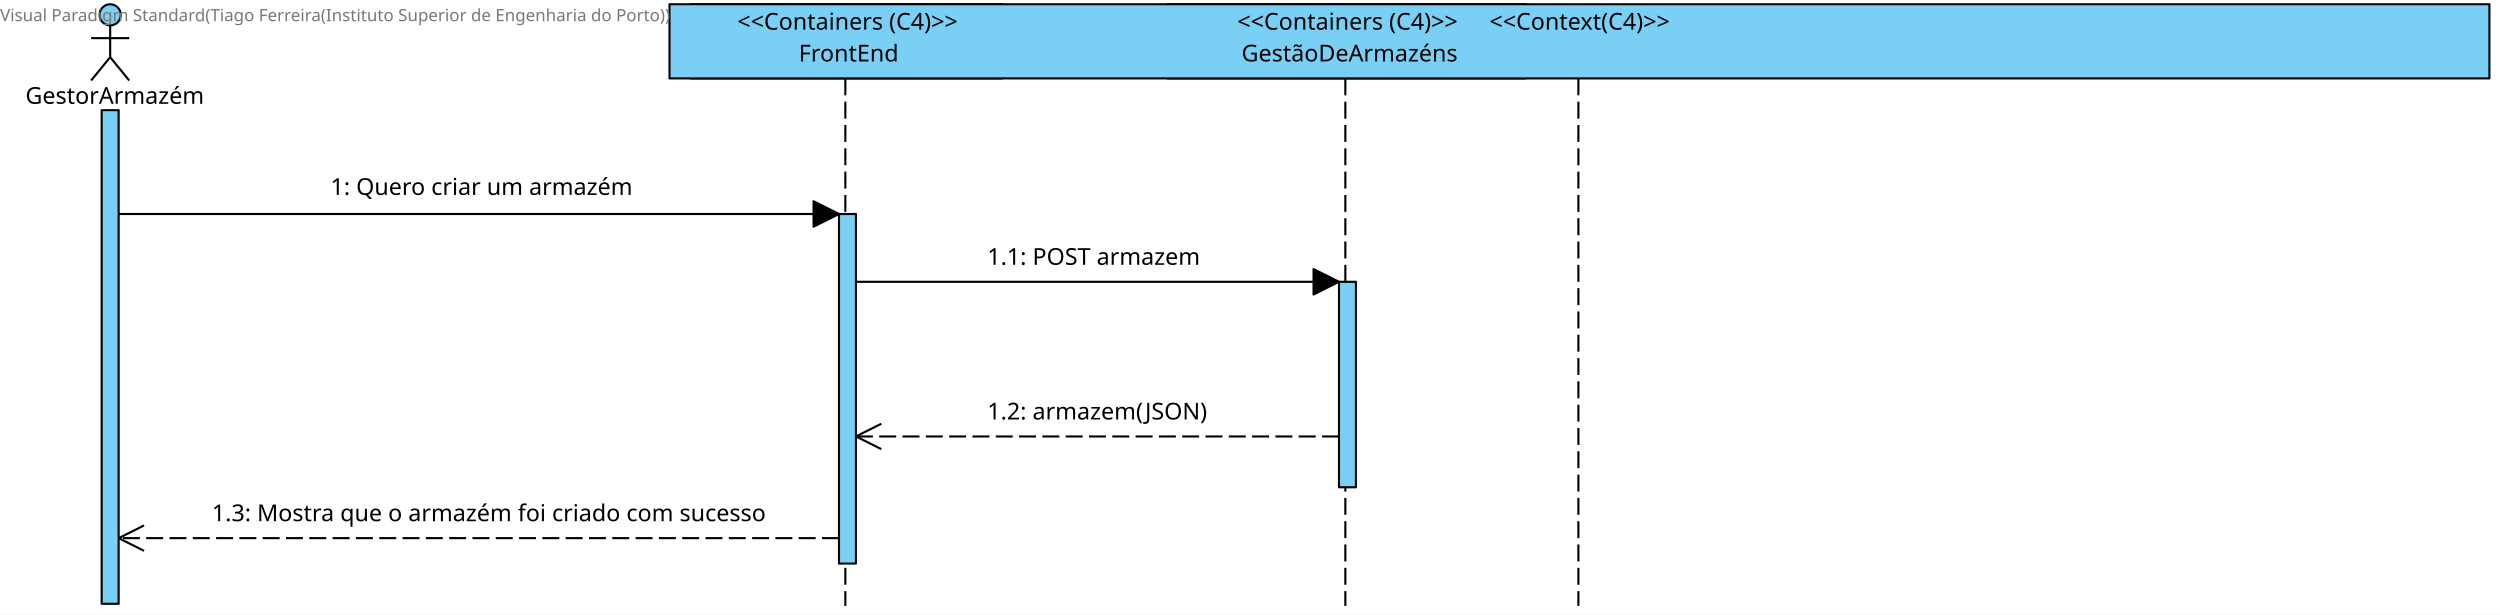
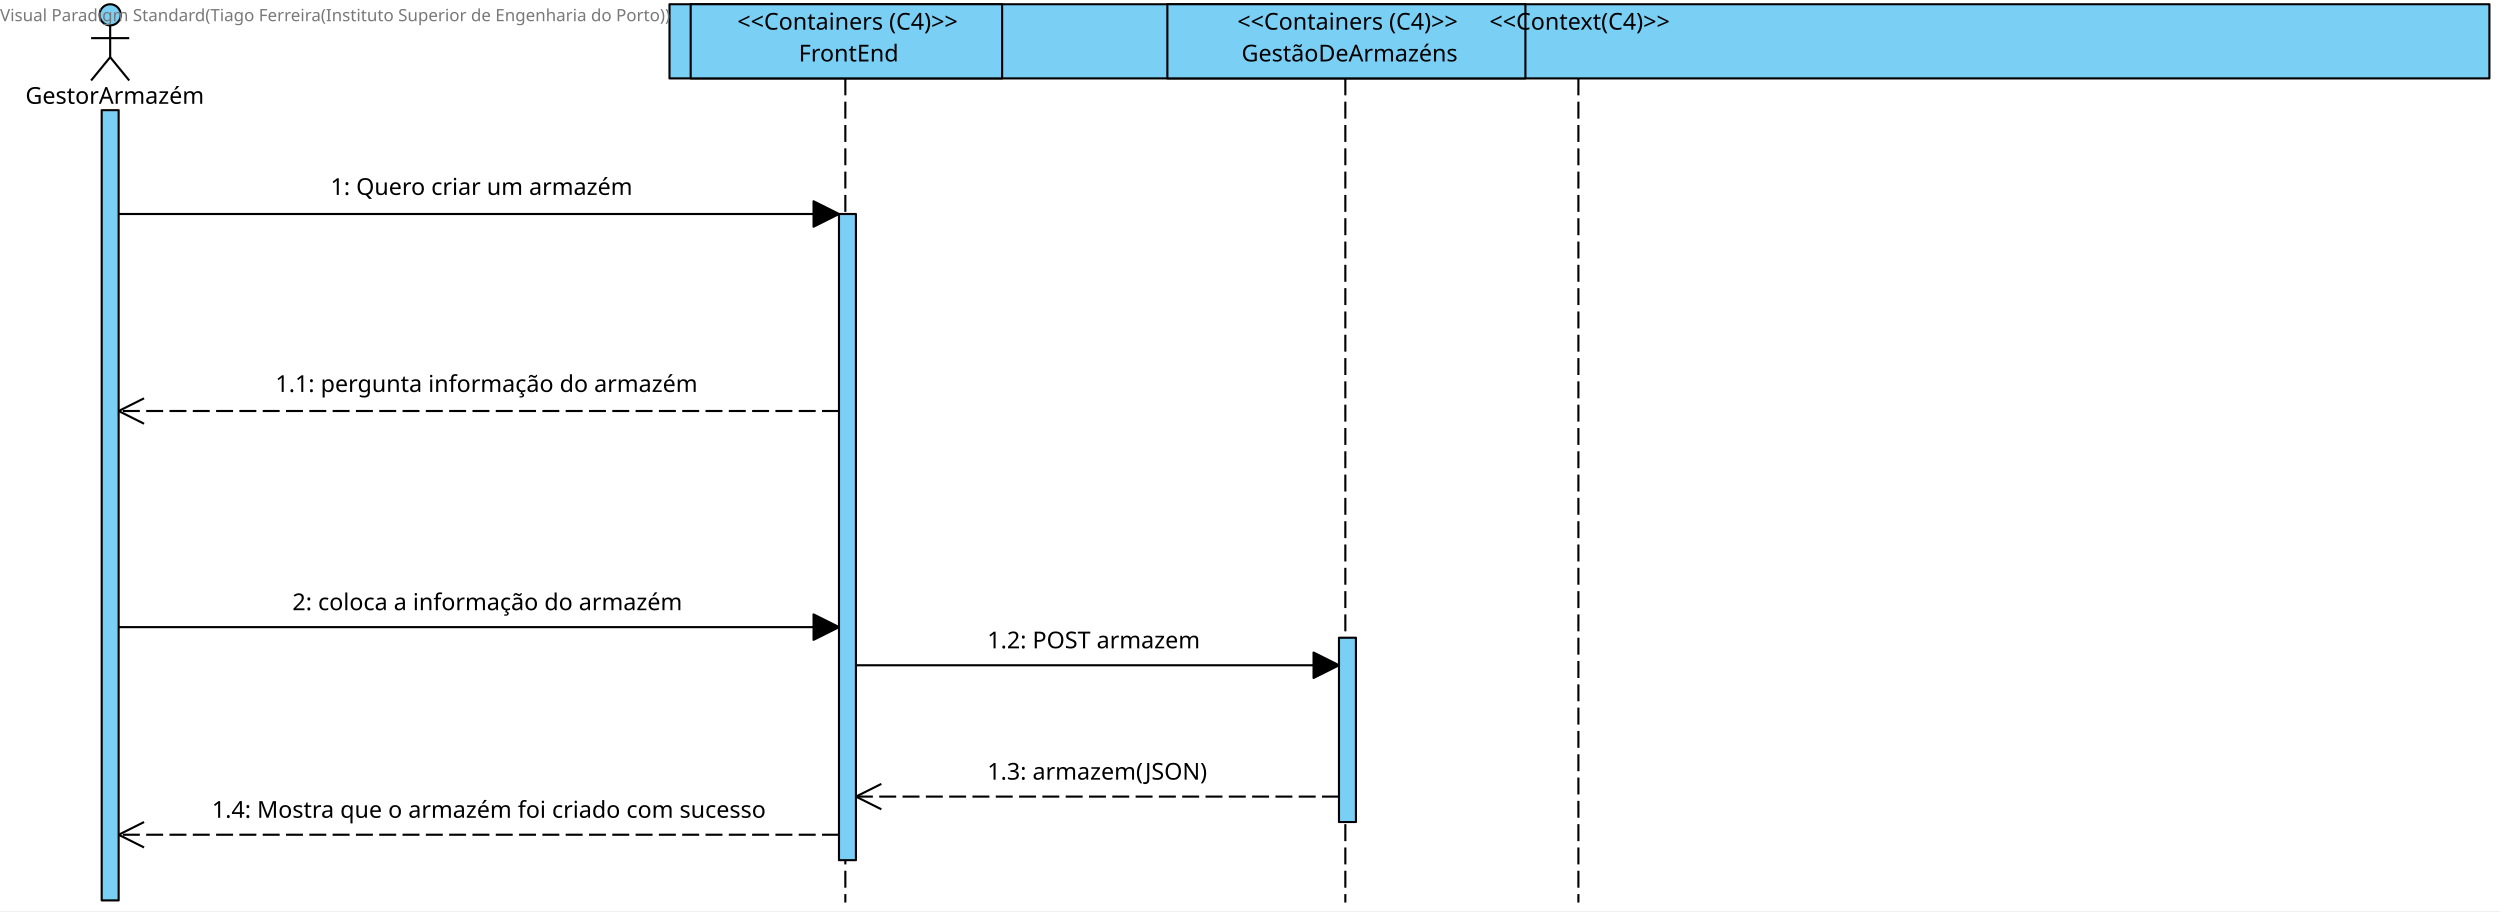
- <svg xmlns="http://www.w3.org/2000/svg" fill-opacity="0" color-rendering="auto" color-interpolation="auto" text-rendering="auto" stroke="rgb(0,0,0)" stroke-linecap="square" width="1180" stroke-miterlimit="10" shape-rendering="auto" stroke-opacity="0" fill="rgb(0,0,0)" stroke-dasharray="none" font-weight="normal" stroke-width="1" height="290" font-family="'Dialog'" font-style="normal" stroke-linejoin="miter" font-size="12px" stroke-dashoffset="0" image-rendering="auto">
+ <svg xmlns="http://www.w3.org/2000/svg" fill-opacity="0" color-rendering="auto" color-interpolation="auto" text-rendering="auto" stroke="rgb(0,0,0)" stroke-linecap="square" width="1180" stroke-miterlimit="10" shape-rendering="auto" stroke-opacity="0" fill="rgb(0,0,0)" stroke-dasharray="none" font-weight="normal" stroke-width="1" height="430" font-family="'Dialog'" font-style="normal" stroke-linejoin="miter" font-size="12px" stroke-dashoffset="0" image-rendering="auto">
  <defs id="genericDefs" />
  <g>
    <defs id="defs1">
      <clipPath clipPathUnits="userSpaceOnUse" id="clipPath1">
-         <path d="M-7 -7 L71 -7 L71 295 L-7 295 L-7 -7 Z" />
+         <path d="M-7 -7 L71 -7 L71 435 L-7 435 L-7 -7 Z" />
      </clipPath>
      <clipPath clipPathUnits="userSpaceOnUse" id="clipPath2">
-         <path d="M-7 -7 L159 -7 L159 295 L-7 295 L-7 -7 Z" />
+         <path d="M-7 -7 L871 -7 L871 435 L-7 435 L-7 -7 Z" />
      </clipPath>
      <clipPath clipPathUnits="userSpaceOnUse" id="clipPath3">
-         <path d="M-7 -7 L181 -7 L181 295 L-7 295 L-7 -7 Z" />
+         <path d="M-7 -7 L159 -7 L159 435 L-7 435 L-7 -7 Z" />
      </clipPath>
      <clipPath clipPathUnits="userSpaceOnUse" id="clipPath4">
-         <path d="M-7 -7 L19 -7 L19 176 L-7 176 L-7 -7 Z" />
+         <path d="M-7 -7 L181 -7 L181 435 L-7 435 L-7 -7 Z" />
      </clipPath>
      <clipPath clipPathUnits="userSpaceOnUse" id="clipPath5">
-         <path d="M-7 -7 L19 -7 L19 108 L-7 108 L-7 -7 Z" />
+         <path d="M-7 -7 L19 -7 L19 316 L-7 316 L-7 -7 Z" />
      </clipPath>
      <clipPath clipPathUnits="userSpaceOnUse" id="clipPath6">
-         <path d="M-7 -7 L871 -7 L871 295 L-7 295 L-7 -7 Z" />
+         <path d="M-7 -7 L19 -7 L19 98 L-7 98 L-7 -7 Z" />
      </clipPath>
      <clipPath clipPathUnits="userSpaceOnUse" id="clipPath7">
+         <path d="M-101 -15 L202 -15 L202 30 L-101 30 L-101 -15 Z" />
+       </clipPath>
+       <clipPath clipPathUnits="userSpaceOnUse" id="clipPath8">
        <path d="M-860 -15 L1720 -15 L1720 30 L-860 30 L-860 -15 Z" />
-       </clipPath>
-       <clipPath clipPathUnits="userSpaceOnUse" id="clipPath8">
-         <path d="M-170 -30 L340 -30 L340 60 L-170 60 L-170 -30 Z" />
      </clipPath>
      <clipPath clipPathUnits="userSpaceOnUse" id="clipPath9">
        <path d="M-148 -30 L296 -30 L296 60 L-148 60 L-148 -30 Z" />
      </clipPath>
      <clipPath clipPathUnits="userSpaceOnUse" id="clipPath10">
-         <path d="M-101 -15 L202 -15 L202 30 L-101 30 L-101 -15 Z" />
+         <path d="M-170 -30 L340 -30 L340 60 L-170 60 L-170 -30 Z" />
      </clipPath>
      <clipPath clipPathUnits="userSpaceOnUse" id="clipPath11">
-         <path d="M0 0 L444 0 L444 104 L0 104 L0 0 Z" />
+         <path d="M0 0 L790 0 L790 104 L0 104 L0 0 Z" />
      </clipPath>
      <clipPath clipPathUnits="userSpaceOnUse" id="clipPath12">
-         <path d="M296 29 L296 44 L141 44 L141 29 ZM97 0 L97 1 L0 1 L0 104 L444 104 L444 0 Z" />
+         <path d="M296 29 L296 44 L141 44 L141 29 ZM97 0 L97 1 L0 1 L0 104 L790 104 L790 0 Z" />
      </clipPath>
      <clipPath clipPathUnits="userSpaceOnUse" id="clipPath13">
        <path d="M0 0 L332 0 L332 104 L0 104 L0 0 Z" />
      </clipPath>
      <clipPath clipPathUnits="userSpaceOnUse" id="clipPath14">
-         <path d="M224 30 L224 45 L103 45 L103 30 ZM0 0 L0 104 L102 104 L102 103 L226 103 L226 104 L332 104 L332 0 Z" />
+         <path d="M224 30 L224 45 L103 45 L103 30 ZM0 0 L0 104 L102 104 L102 92 L226 92 L226 104 L332 104 L332 0 Z" />
      </clipPath>
      <clipPath clipPathUnits="userSpaceOnUse" id="clipPath15">
-         <path d="M226 30 L226 45 L102 45 L102 30 ZM0 0 L0 78 L7 78 L7 93 L0 93 L0 104 L332 104 L332 0 Z" />
+         <path d="M226 30 L226 45 L102 45 L102 30 ZM0 0 L0 48 L7 48 L7 63 L0 63 L0 104 L332 104 L332 0 Z" />
      </clipPath>
      <clipPath clipPathUnits="userSpaceOnUse" id="clipPath16">
+         <path d="M0 0 L444 0 L444 104 L0 104 L0 0 Z" />
+       </clipPath>
+       <clipPath clipPathUnits="userSpaceOnUse" id="clipPath17">
        <path d="M355 30 L355 45 L85 45 L85 30 ZM0 0 L0 104 L444 104 L444 0 Z" />
      </clipPath>
-       <clipPath clipPathUnits="userSpaceOnUse" id="clipPath17">
+       <clipPath clipPathUnits="userSpaceOnUse" id="clipPath18">
+         <path d="M322 29 L322 44 L115 44 L115 29 ZM0 0 L0 104 L444 104 L444 0 Z" />
+       </clipPath>
+       <clipPath clipPathUnits="userSpaceOnUse" id="clipPath19">
+         <path d="M317 30 L317 45 L122 45 L122 30 ZM0 0 L0 104 L444 104 L444 0 Z" />
+       </clipPath>
+       <clipPath clipPathUnits="userSpaceOnUse" id="clipPath20">
+         <path d="M-195 -15 L390 -15 L390 30 L-195 30 L-195 -15 Z" />
+       </clipPath>
+       <clipPath clipPathUnits="userSpaceOnUse" id="clipPath21">
+         <path d="M-207 -15 L414 -15 L414 30 L-207 30 L-207 -15 Z" />
+       </clipPath>
+       <clipPath clipPathUnits="userSpaceOnUse" id="clipPath22">
        <path d="M-270 -15 L540 -15 L540 30 L-270 30 L-270 -15 Z" />
      </clipPath>
-       <clipPath clipPathUnits="userSpaceOnUse" id="clipPath18">
+       <clipPath clipPathUnits="userSpaceOnUse" id="clipPath23">
        <path d="M-124 -15 L248 -15 L248 30 L-124 30 L-124 -15 Z" />
      </clipPath>
-       <clipPath clipPathUnits="userSpaceOnUse" id="clipPath19">
+       <clipPath clipPathUnits="userSpaceOnUse" id="clipPath24">
        <path d="M-121 -15 L242 -15 L242 30 L-121 30 L-121 -15 Z" />
      </clipPath>
-       <clipPath clipPathUnits="userSpaceOnUse" id="clipPath20">
+       <clipPath clipPathUnits="userSpaceOnUse" id="clipPath25">
        <path d="M-155 -15 L310 -15 L310 30 L-155 30 L-155 -15 Z" />
      </clipPath>
    </defs>
    <g fill="white" text-rendering="geometricPrecision" fill-opacity="1" stroke-opacity="1" stroke="white">
-       <rect x="0" width="1180" height="290" y="0" stroke="none" />
+       <rect x="0" width="1180" height="430" y="0" stroke="none" />
    </g>
    <g font-size="11px" transform="translate(22,2)" fill-opacity="1" fill="rgb(122,207,245)" text-rendering="geometricPrecision" image-rendering="optimizeQuality" font-family="sans-serif" stroke="rgb(122,207,245)" stroke-opacity="1">
      <circle r="5" clip-path="url(#clipPath1)" cx="30" cy="5" stroke="none" />
-       <rect x="26" width="8" height="233" y="50" clip-path="url(#clipPath1)" stroke="none" />
+       <rect x="26" width="8" height="373" y="50" clip-path="url(#clipPath1)" stroke="none" />
    </g>
    <g stroke-linecap="butt" font-size="11px" transform="translate(22,2)" fill-opacity="1" fill="black" text-rendering="geometricPrecision" image-rendering="optimizeQuality" font-family="sans-serif" stroke-linejoin="round" stroke="black" stroke-opacity="1" stroke-miterlimit="0">
      <circle fill="none" r="5" clip-path="url(#clipPath1)" cx="30" cy="5" />
-       <rect fill="none" x="26" width="8" height="233" y="50" clip-path="url(#clipPath1)" />
+       <rect fill="none" x="26" width="8" height="373" y="50" clip-path="url(#clipPath1)" />
      <line y2="25" fill="none" x1="30" clip-path="url(#clipPath1)" x2="30" y1="10" />
      <line y2="36" fill="none" x1="30" clip-path="url(#clipPath1)" x2="21" y1="25" />
      <line y2="36" fill="none" x1="30" clip-path="url(#clipPath1)" x2="39" y1="25" />
      <line y2="16" fill="none" x1="21" clip-path="url(#clipPath1)" x2="39" y1="16" />
    </g>
+     <g font-size="11px" transform="translate(316,2)" fill-opacity="1" fill="rgb(122,207,245)" text-rendering="geometricPrecision" image-rendering="optimizeQuality" font-family="sans-serif" stroke="rgb(122,207,245)" stroke-opacity="1">
+       <rect x="0" width="859" height="35" y="0" clip-path="url(#clipPath2)" stroke="none" />
+     </g>
+     <g stroke-linecap="butt" font-size="11px" transform="translate(316,2)" fill-opacity="1" fill="black" text-rendering="geometricPrecision" image-rendering="optimizeQuality" font-family="sans-serif" stroke-linejoin="round" stroke="black" stroke-opacity="1" stroke-miterlimit="0">
+       <rect fill="none" x="0" width="859" height="35" y="0" clip-path="url(#clipPath2)" />
+       <line clip-path="url(#clipPath2)" fill="none" x1="429" x2="429" y1="35" y2="424" stroke-linejoin="bevel" stroke-dasharray="8,3" />
+     </g>
    <g font-size="11px" transform="translate(326,2)" fill-opacity="1" fill="rgb(122,207,245)" text-rendering="geometricPrecision" image-rendering="optimizeQuality" font-family="sans-serif" stroke="rgb(122,207,245)" stroke-opacity="1">
-       <rect x="0" width="147" height="35" y="0" clip-path="url(#clipPath2)" stroke="none" />
+       <rect x="0" width="147" height="35" y="0" clip-path="url(#clipPath3)" stroke="none" />
    </g>
    <g stroke-linecap="butt" font-size="11px" transform="translate(326,2)" fill-opacity="1" fill="black" text-rendering="geometricPrecision" image-rendering="optimizeQuality" font-family="sans-serif" stroke-linejoin="round" stroke="black" stroke-opacity="1" stroke-miterlimit="0">
-       <rect fill="none" x="0" width="147" height="35" y="0" clip-path="url(#clipPath2)" />
-       <line clip-path="url(#clipPath2)" fill="none" x1="73" x2="73" y1="35" y2="284" stroke-linejoin="bevel" stroke-dasharray="8,3" />
+       <rect fill="none" x="0" width="147" height="35" y="0" clip-path="url(#clipPath3)" />
+       <line clip-path="url(#clipPath3)" fill="none" x1="73" x2="73" y1="35" y2="424" stroke-linejoin="bevel" stroke-dasharray="8,3" />
    </g>
    <g font-size="11px" transform="translate(551,2)" fill-opacity="1" fill="rgb(122,207,245)" text-rendering="geometricPrecision" image-rendering="optimizeQuality" font-family="sans-serif" stroke="rgb(122,207,245)" stroke-opacity="1">
-       <rect x="0" width="169" height="35" y="0" clip-path="url(#clipPath3)" stroke="none" />
+       <rect x="0" width="169" height="35" y="0" clip-path="url(#clipPath4)" stroke="none" />
    </g>
    <g stroke-linecap="butt" font-size="11px" transform="translate(551,2)" fill-opacity="1" fill="black" text-rendering="geometricPrecision" image-rendering="optimizeQuality" font-family="sans-serif" stroke-linejoin="round" stroke="black" stroke-opacity="1" stroke-miterlimit="0">
-       <rect fill="none" x="0" width="169" height="35" y="0" clip-path="url(#clipPath3)" />
-       <line clip-path="url(#clipPath3)" fill="none" x1="84" x2="84" y1="35" y2="284" stroke-linejoin="bevel" stroke-dasharray="8,3" />
+       <rect fill="none" x="0" width="169" height="35" y="0" clip-path="url(#clipPath4)" />
+       <line clip-path="url(#clipPath4)" fill="none" x1="84" x2="84" y1="35" y2="424" stroke-linejoin="bevel" stroke-dasharray="8,3" />
    </g>
    <g font-size="11px" transform="translate(396,101)" fill-opacity="1" fill="rgb(122,207,245)" text-rendering="geometricPrecision" image-rendering="optimizeQuality" font-family="sans-serif" stroke="rgb(122,207,245)" stroke-opacity="1">
-       <rect x="0" width="8" height="165" y="0" clip-path="url(#clipPath4)" stroke="none" />
+       <rect x="0" width="8" height="305" y="0" clip-path="url(#clipPath5)" stroke="none" />
    </g>
    <g stroke-linecap="butt" font-size="11px" transform="translate(396,101)" fill-opacity="1" fill="black" text-rendering="geometricPrecision" image-rendering="optimizeQuality" font-family="sans-serif" stroke-linejoin="round" stroke="black" stroke-opacity="1" stroke-miterlimit="0">
-       <rect fill="none" x="0" width="8" height="165" y="0" clip-path="url(#clipPath4)" />
-     </g>
-     <g font-size="11px" transform="translate(632,133)" fill-opacity="1" fill="rgb(122,207,245)" text-rendering="geometricPrecision" image-rendering="optimizeQuality" font-family="sans-serif" stroke="rgb(122,207,245)" stroke-opacity="1">
-       <rect x="0" width="8" height="97" y="0" clip-path="url(#clipPath5)" stroke="none" />
-     </g>
-     <g stroke-linecap="butt" font-size="11px" transform="translate(632,133)" fill-opacity="1" fill="black" text-rendering="geometricPrecision" image-rendering="optimizeQuality" font-family="sans-serif" stroke-linejoin="round" stroke="black" stroke-opacity="1" stroke-miterlimit="0">
-       <rect fill="none" x="0" width="8" height="97" y="0" clip-path="url(#clipPath5)" />
-     </g>
-     <g font-size="11px" transform="translate(316,2)" fill-opacity="1" fill="rgb(122,207,245)" text-rendering="geometricPrecision" image-rendering="optimizeQuality" font-family="sans-serif" stroke="rgb(122,207,245)" stroke-opacity="1">
-       <rect x="0" width="859" height="35" y="0" clip-path="url(#clipPath6)" stroke="none" />
-     </g>
-     <g stroke-linecap="butt" font-size="11px" transform="translate(316,2)" fill-opacity="1" fill="black" text-rendering="geometricPrecision" image-rendering="optimizeQuality" font-family="sans-serif" stroke-linejoin="round" stroke="black" stroke-opacity="1" stroke-miterlimit="0">
-       <rect fill="none" x="0" width="859" height="35" y="0" clip-path="url(#clipPath6)" />
-       <line clip-path="url(#clipPath6)" fill="none" x1="429" x2="429" y1="35" y2="284" stroke-linejoin="bevel" stroke-dasharray="8,3" />
+       <rect fill="none" x="0" width="8" height="305" y="0" clip-path="url(#clipPath5)" />
+     </g>
+     <g font-size="11px" transform="translate(632,301)" fill-opacity="1" fill="rgb(122,207,245)" text-rendering="geometricPrecision" image-rendering="optimizeQuality" font-family="sans-serif" stroke="rgb(122,207,245)" stroke-opacity="1">
+       <rect x="0" width="8" height="87" y="0" clip-path="url(#clipPath6)" stroke="none" />
+     </g>
+     <g stroke-linecap="butt" font-size="11px" transform="translate(632,301)" fill-opacity="1" fill="black" text-rendering="geometricPrecision" image-rendering="optimizeQuality" font-family="sans-serif" stroke-linejoin="round" stroke="black" stroke-opacity="1" stroke-miterlimit="0">
+       <rect fill="none" x="0" width="8" height="87" y="0" clip-path="url(#clipPath6)" />
+     </g>
+     <g font-size="11px" transform="translate(2,37)" fill-opacity="1" fill="black" text-rendering="geometricPrecision" image-rendering="optimizeQuality" font-family="sans-serif" stroke="black" stroke-opacity="1">
+       <text x="10" xml:space="preserve" y="12" clip-path="url(#clipPath7)" stroke="none">GestorArmazém</text>
    </g>
    <g font-size="11px" transform="translate(316,2)" fill-opacity="1" fill="black" text-rendering="geometricPrecision" image-rendering="optimizeQuality" font-family="sans-serif" stroke="black" stroke-opacity="1">
-       <text x="387" xml:space="preserve" y="12" clip-path="url(#clipPath7)" stroke="none">&lt;&lt;Context(C4)&gt;&gt;</text>
-     </g>
-     <g font-size="11px" transform="translate(551,2)" fill-opacity="1" fill="black" text-rendering="geometricPrecision" image-rendering="optimizeQuality" font-family="sans-serif" stroke="black" stroke-opacity="1">
-       <text x="33" xml:space="preserve" y="12" clip-path="url(#clipPath8)" stroke="none">&lt;&lt;Containers (C4)&gt;&gt;</text>
-       <text x="35" xml:space="preserve" y="27" clip-path="url(#clipPath8)" stroke="none">GestãoDeArmazéns</text>
+       <text x="387" xml:space="preserve" y="12" clip-path="url(#clipPath8)" stroke="none">&lt;&lt;Context(C4)&gt;&gt;</text>
    </g>
    <g font-size="11px" transform="translate(326,2)" fill-opacity="1" fill="black" text-rendering="geometricPrecision" image-rendering="optimizeQuality" font-family="sans-serif" stroke="black" stroke-opacity="1">
      <text x="22" xml:space="preserve" y="12" clip-path="url(#clipPath9)" stroke="none">&lt;&lt;Containers (C4)&gt;&gt;</text>
      <text x="51" xml:space="preserve" y="27" clip-path="url(#clipPath9)" stroke="none">FrontEnd</text>
    </g>
-     <g font-size="11px" transform="translate(2,37)" fill-opacity="1" fill="black" text-rendering="geometricPrecision" image-rendering="optimizeQuality" font-family="sans-serif" stroke="black" stroke-opacity="1">
-       <text x="10" xml:space="preserve" y="12" clip-path="url(#clipPath10)" stroke="none">GestorArmazém</text>
+     <g font-size="11px" transform="translate(551,2)" fill-opacity="1" fill="black" text-rendering="geometricPrecision" image-rendering="optimizeQuality" font-family="sans-serif" stroke="black" stroke-opacity="1">
+       <text x="33" xml:space="preserve" y="12" clip-path="url(#clipPath10)" stroke="none">&lt;&lt;Containers (C4)&gt;&gt;</text>
+       <text x="35" xml:space="preserve" y="27" clip-path="url(#clipPath10)" stroke="none">GestãoDeArmazéns</text>
    </g>
    <g stroke-linecap="butt" font-size="11px" transform="translate(6,51)" fill-opacity="1" fill="black" text-rendering="geometricPrecision" image-rendering="optimizeQuality" font-family="sans-serif" stroke-linejoin="round" stroke="black" stroke-opacity="1">
      <line y2="50" fill="none" x1="50" clip-path="url(#clipPath12)" x2="390" y1="50" />
      <polygon points=" 390 50 378 44 378 56" clip-path="url(#clipPath12)" stroke="none" />
      <polygon fill="none" points=" 390 50 378 44 378 56" clip-path="url(#clipPath12)" />
    </g>
-     <g stroke-linecap="butt" font-size="11px" transform="translate(354,83)" fill-opacity="1" fill="black" text-rendering="geometricPrecision" image-rendering="optimizeQuality" font-family="sans-serif" stroke-linejoin="round" stroke="black" stroke-opacity="1">
+     <g stroke-linecap="butt" font-size="11px" transform="translate(354,264)" fill-opacity="1" fill="black" text-rendering="geometricPrecision" image-rendering="optimizeQuality" font-family="sans-serif" stroke-linejoin="round" stroke="black" stroke-opacity="1">
      <line y2="50" fill="none" x1="50" clip-path="url(#clipPath14)" x2="278" y1="50" />
      <polygon points=" 278 50 266 44 266 56" clip-path="url(#clipPath14)" stroke="none" />
      <polygon fill="none" points=" 278 50 266 44 266 56" clip-path="url(#clipPath14)" />
    </g>
-     <g fill-opacity="1" text-rendering="geometricPrecision" stroke="black" stroke-linecap="butt" transform="translate(354,156)" stroke-miterlimit="0" stroke-opacity="1" fill="black" stroke-dasharray="8,3" font-family="sans-serif" stroke-linejoin="round" font-size="11px" image-rendering="optimizeQuality">
+     <g fill-opacity="1" text-rendering="geometricPrecision" stroke="black" stroke-linecap="butt" transform="translate(354,326)" stroke-miterlimit="0" stroke-opacity="1" fill="black" stroke-dasharray="8,3" font-family="sans-serif" stroke-linejoin="round" font-size="11px" image-rendering="optimizeQuality">
      <line y2="50" fill="none" x1="278" clip-path="url(#clipPath15)" x2="50" y1="50" />
      <line clip-path="url(#clipPath15)" fill="none" x1="50" x2="62" y1="50" y2="56" stroke-dasharray="none" stroke-miterlimit="10" />
      <line clip-path="url(#clipPath15)" fill="none" x1="50" x2="62" y1="50" y2="44" stroke-dasharray="none" stroke-miterlimit="10" />
    </g>
-     <g fill-opacity="1" text-rendering="geometricPrecision" stroke="black" stroke-linecap="butt" transform="translate(6,204)" stroke-miterlimit="0" stroke-opacity="1" fill="black" stroke-dasharray="8,3" font-family="sans-serif" stroke-linejoin="round" font-size="11px" image-rendering="optimizeQuality">
-       <line y2="50" fill="none" x1="390" clip-path="url(#clipPath16)" x2="50" y1="50" />
-       <line clip-path="url(#clipPath16)" fill="none" x1="50" x2="62" y1="50" y2="56" stroke-dasharray="none" stroke-miterlimit="10" />
-       <line clip-path="url(#clipPath16)" fill="none" x1="50" x2="62" y1="50" y2="44" stroke-dasharray="none" stroke-miterlimit="10" />
-     </g>
-     <g font-size="11px" transform="translate(91,234)" fill-opacity="1" fill="white" text-rendering="geometricPrecision" image-rendering="optimizeQuality" font-family="sans-serif" stroke="white" stroke-opacity="1">
-       <rect x="0" width="270" height="15" y="0" clip-path="url(#clipPath17)" stroke="none" />
-       <text fill="black" x="9" xml:space="preserve" y="12" clip-path="url(#clipPath17)" stroke="none">1.3: Mostra que o armazém foi criado com sucesso</text>
-     </g>
-     <g font-size="11px" transform="translate(456,186)" fill-opacity="1" fill="white" text-rendering="geometricPrecision" image-rendering="optimizeQuality" font-family="sans-serif" stroke="white" stroke-opacity="1">
-       <rect x="0" width="124" height="15" y="0" clip-path="url(#clipPath18)" stroke="none" />
-       <text fill="black" x="10" xml:space="preserve" y="12" clip-path="url(#clipPath18)" stroke="none">1.2: armazem(JSON)</text>
-     </g>
-     <g font-size="11px" transform="translate(457,113)" fill-opacity="1" fill="white" text-rendering="geometricPrecision" image-rendering="optimizeQuality" font-family="sans-serif" stroke="white" stroke-opacity="1">
-       <rect x="0" width="121" height="15" y="0" clip-path="url(#clipPath19)" stroke="none" />
-       <text fill="black" x="9" xml:space="preserve" y="12" clip-path="url(#clipPath19)" stroke="none">1.1: POST armazem</text>
+     <g fill-opacity="1" text-rendering="geometricPrecision" stroke="black" stroke-linecap="butt" transform="translate(6,344)" stroke-miterlimit="0" stroke-opacity="1" fill="black" stroke-dasharray="8,3" font-family="sans-serif" stroke-linejoin="round" font-size="11px" image-rendering="optimizeQuality">
+       <line y2="50" fill="none" x1="390" clip-path="url(#clipPath17)" x2="50" y1="50" />
+       <line clip-path="url(#clipPath17)" fill="none" x1="50" x2="62" y1="50" y2="56" stroke-dasharray="none" stroke-miterlimit="10" />
+       <line clip-path="url(#clipPath17)" fill="none" x1="50" x2="62" y1="50" y2="44" stroke-dasharray="none" stroke-miterlimit="10" />
+     </g>
+     <g fill-opacity="1" text-rendering="geometricPrecision" stroke="black" stroke-linecap="butt" transform="translate(6,144)" stroke-miterlimit="0" stroke-opacity="1" fill="black" stroke-dasharray="8,3" font-family="sans-serif" stroke-linejoin="round" font-size="11px" image-rendering="optimizeQuality">
+       <line y2="50" fill="none" x1="390" clip-path="url(#clipPath18)" x2="50" y1="50" />
+       <line clip-path="url(#clipPath18)" fill="none" x1="50" x2="62" y1="50" y2="56" stroke-dasharray="none" stroke-miterlimit="10" />
+       <line clip-path="url(#clipPath18)" fill="none" x1="50" x2="62" y1="50" y2="44" stroke-dasharray="none" stroke-miterlimit="10" />
+     </g>
+     <g stroke-linecap="butt" font-size="11px" transform="translate(6,246)" fill-opacity="1" fill="black" text-rendering="geometricPrecision" image-rendering="optimizeQuality" font-family="sans-serif" stroke-linejoin="round" stroke="black" stroke-opacity="1">
+       <line y2="50" fill="none" x1="50" clip-path="url(#clipPath19)" x2="390" y1="50" />
+       <polygon points=" 390 50 378 44 378 56" clip-path="url(#clipPath19)" stroke="none" />
+       <polygon fill="none" points=" 390 50 378 44 378 56" clip-path="url(#clipPath19)" />
+     </g>
+     <g font-size="11px" transform="translate(128,276)" fill-opacity="1" fill="white" text-rendering="geometricPrecision" image-rendering="optimizeQuality" font-family="sans-serif" stroke="white" stroke-opacity="1">
+       <rect x="0" width="195" height="15" y="0" clip-path="url(#clipPath20)" stroke="none" />
+       <text fill="black" x="10" xml:space="preserve" y="12" clip-path="url(#clipPath20)" stroke="none">2: coloca a informação do armazém</text>
+     </g>
+     <g font-size="11px" transform="translate(121,173)" fill-opacity="1" fill="white" text-rendering="geometricPrecision" image-rendering="optimizeQuality" font-family="sans-serif" stroke="white" stroke-opacity="1">
+       <rect x="0" width="207" height="15" y="0" clip-path="url(#clipPath21)" stroke="none" />
+       <text fill="black" x="9" xml:space="preserve" y="12" clip-path="url(#clipPath21)" stroke="none">1.1: pergunta informação do armazém</text>
+     </g>
+     <g font-size="11px" transform="translate(91,374)" fill-opacity="1" fill="white" text-rendering="geometricPrecision" image-rendering="optimizeQuality" font-family="sans-serif" stroke="white" stroke-opacity="1">
+       <rect x="0" width="270" height="15" y="0" clip-path="url(#clipPath22)" stroke="none" />
+       <text fill="black" x="9" xml:space="preserve" y="12" clip-path="url(#clipPath22)" stroke="none">1.4: Mostra que o armazém foi criado com sucesso</text>
+     </g>
+     <g font-size="11px" transform="translate(456,356)" fill-opacity="1" fill="white" text-rendering="geometricPrecision" image-rendering="optimizeQuality" font-family="sans-serif" stroke="white" stroke-opacity="1">
+       <rect x="0" width="124" height="15" y="0" clip-path="url(#clipPath23)" stroke="none" />
+       <text fill="black" x="10" xml:space="preserve" y="12" clip-path="url(#clipPath23)" stroke="none">1.3: armazem(JSON)</text>
+     </g>
+     <g font-size="11px" transform="translate(457,294)" fill-opacity="1" fill="white" text-rendering="geometricPrecision" image-rendering="optimizeQuality" font-family="sans-serif" stroke="white" stroke-opacity="1">
+       <rect x="0" width="121" height="15" y="0" clip-path="url(#clipPath24)" stroke="none" />
+       <text fill="black" x="9" xml:space="preserve" y="12" clip-path="url(#clipPath24)" stroke="none">1.2: POST armazem</text>
    </g>
    <g font-size="11px" transform="translate(147,80)" fill-opacity="1" fill="white" text-rendering="geometricPrecision" image-rendering="optimizeQuality" font-family="sans-serif" stroke="white" stroke-opacity="1">
-       <rect x="0" width="155" height="15" y="0" clip-path="url(#clipPath20)" stroke="none" />
-       <text fill="black" x="9" xml:space="preserve" y="12" clip-path="url(#clipPath20)" stroke="none">1: Quero criar um armazém</text>
+       <rect x="0" width="155" height="15" y="0" clip-path="url(#clipPath25)" stroke="none" />
+       <text fill="black" x="9" xml:space="preserve" y="12" clip-path="url(#clipPath25)" stroke="none">1: Quero criar um armazém</text>
    </g>
    <g font-size="8px" fill-opacity="1" fill="rgb(120,120,120)" text-rendering="geometricPrecision" image-rendering="optimizeQuality" stroke="rgb(120,120,120)" stroke-opacity="1">
      <text x="0" xml:space="preserve" y="10" stroke="none">Visual Paradigm Standard(Tiago Ferreira(Instituto Superior de Engenharia do Porto))</text>
    </g>
  </g>
</svg>
